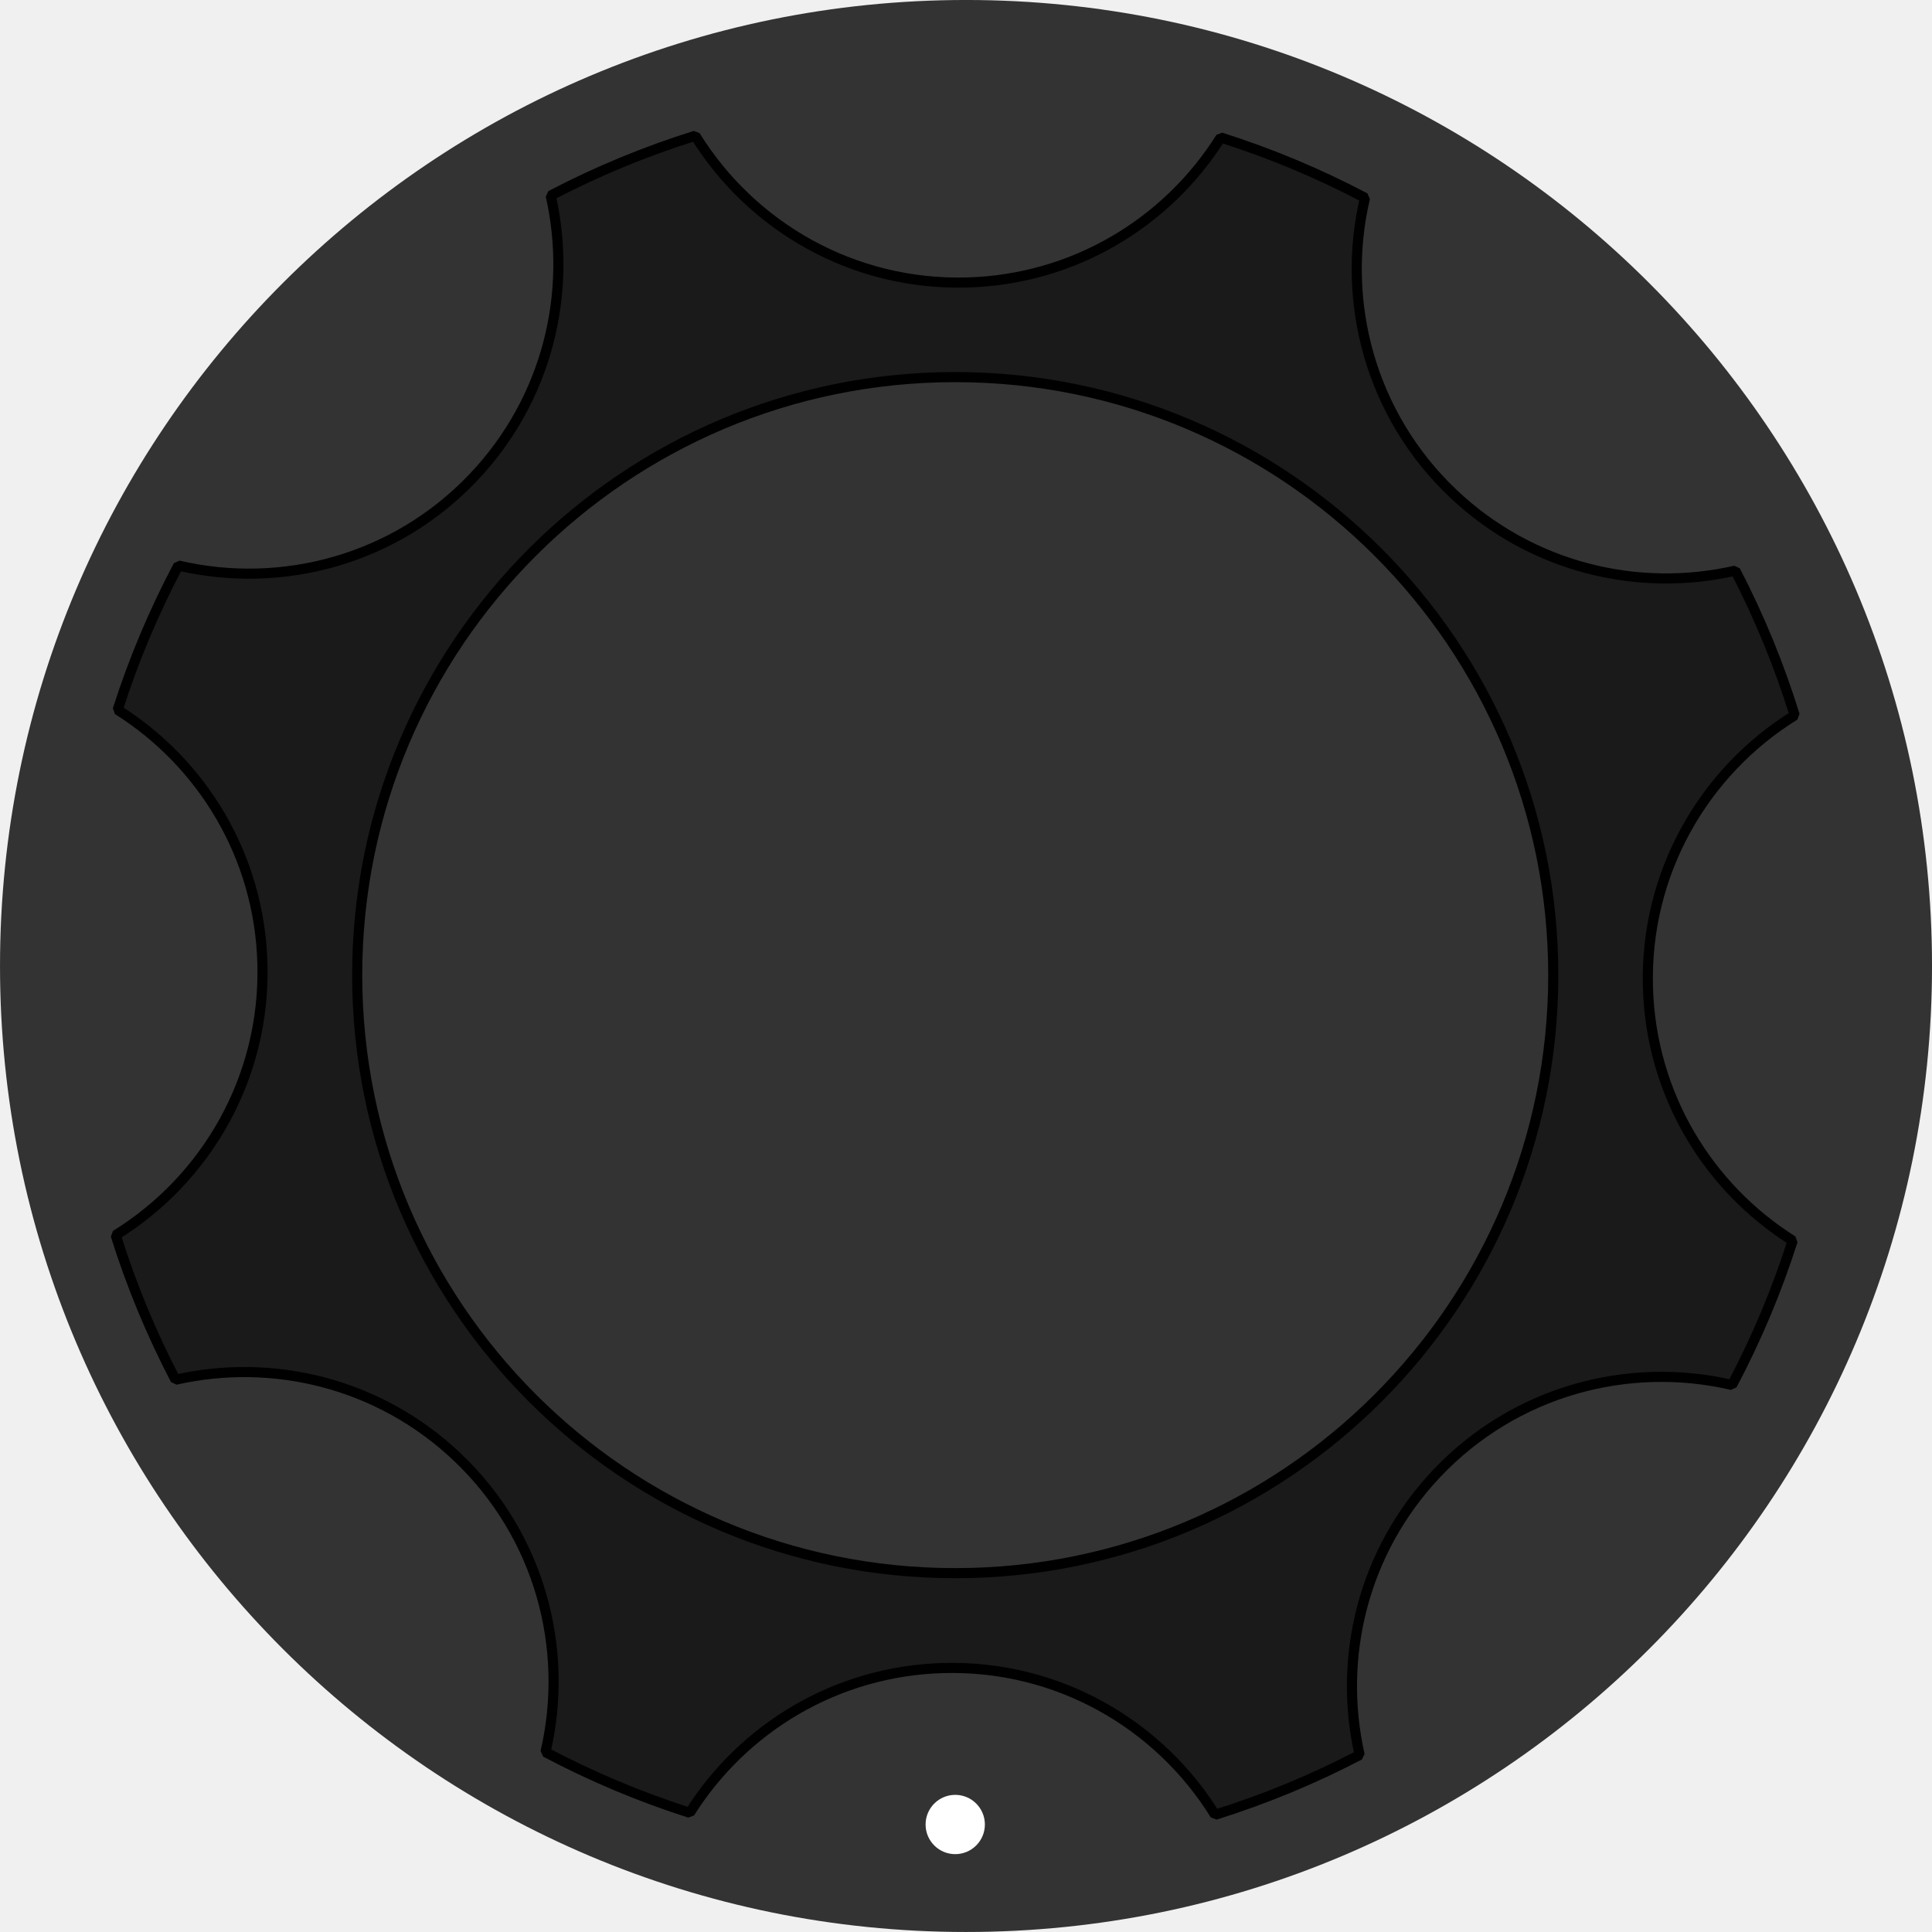
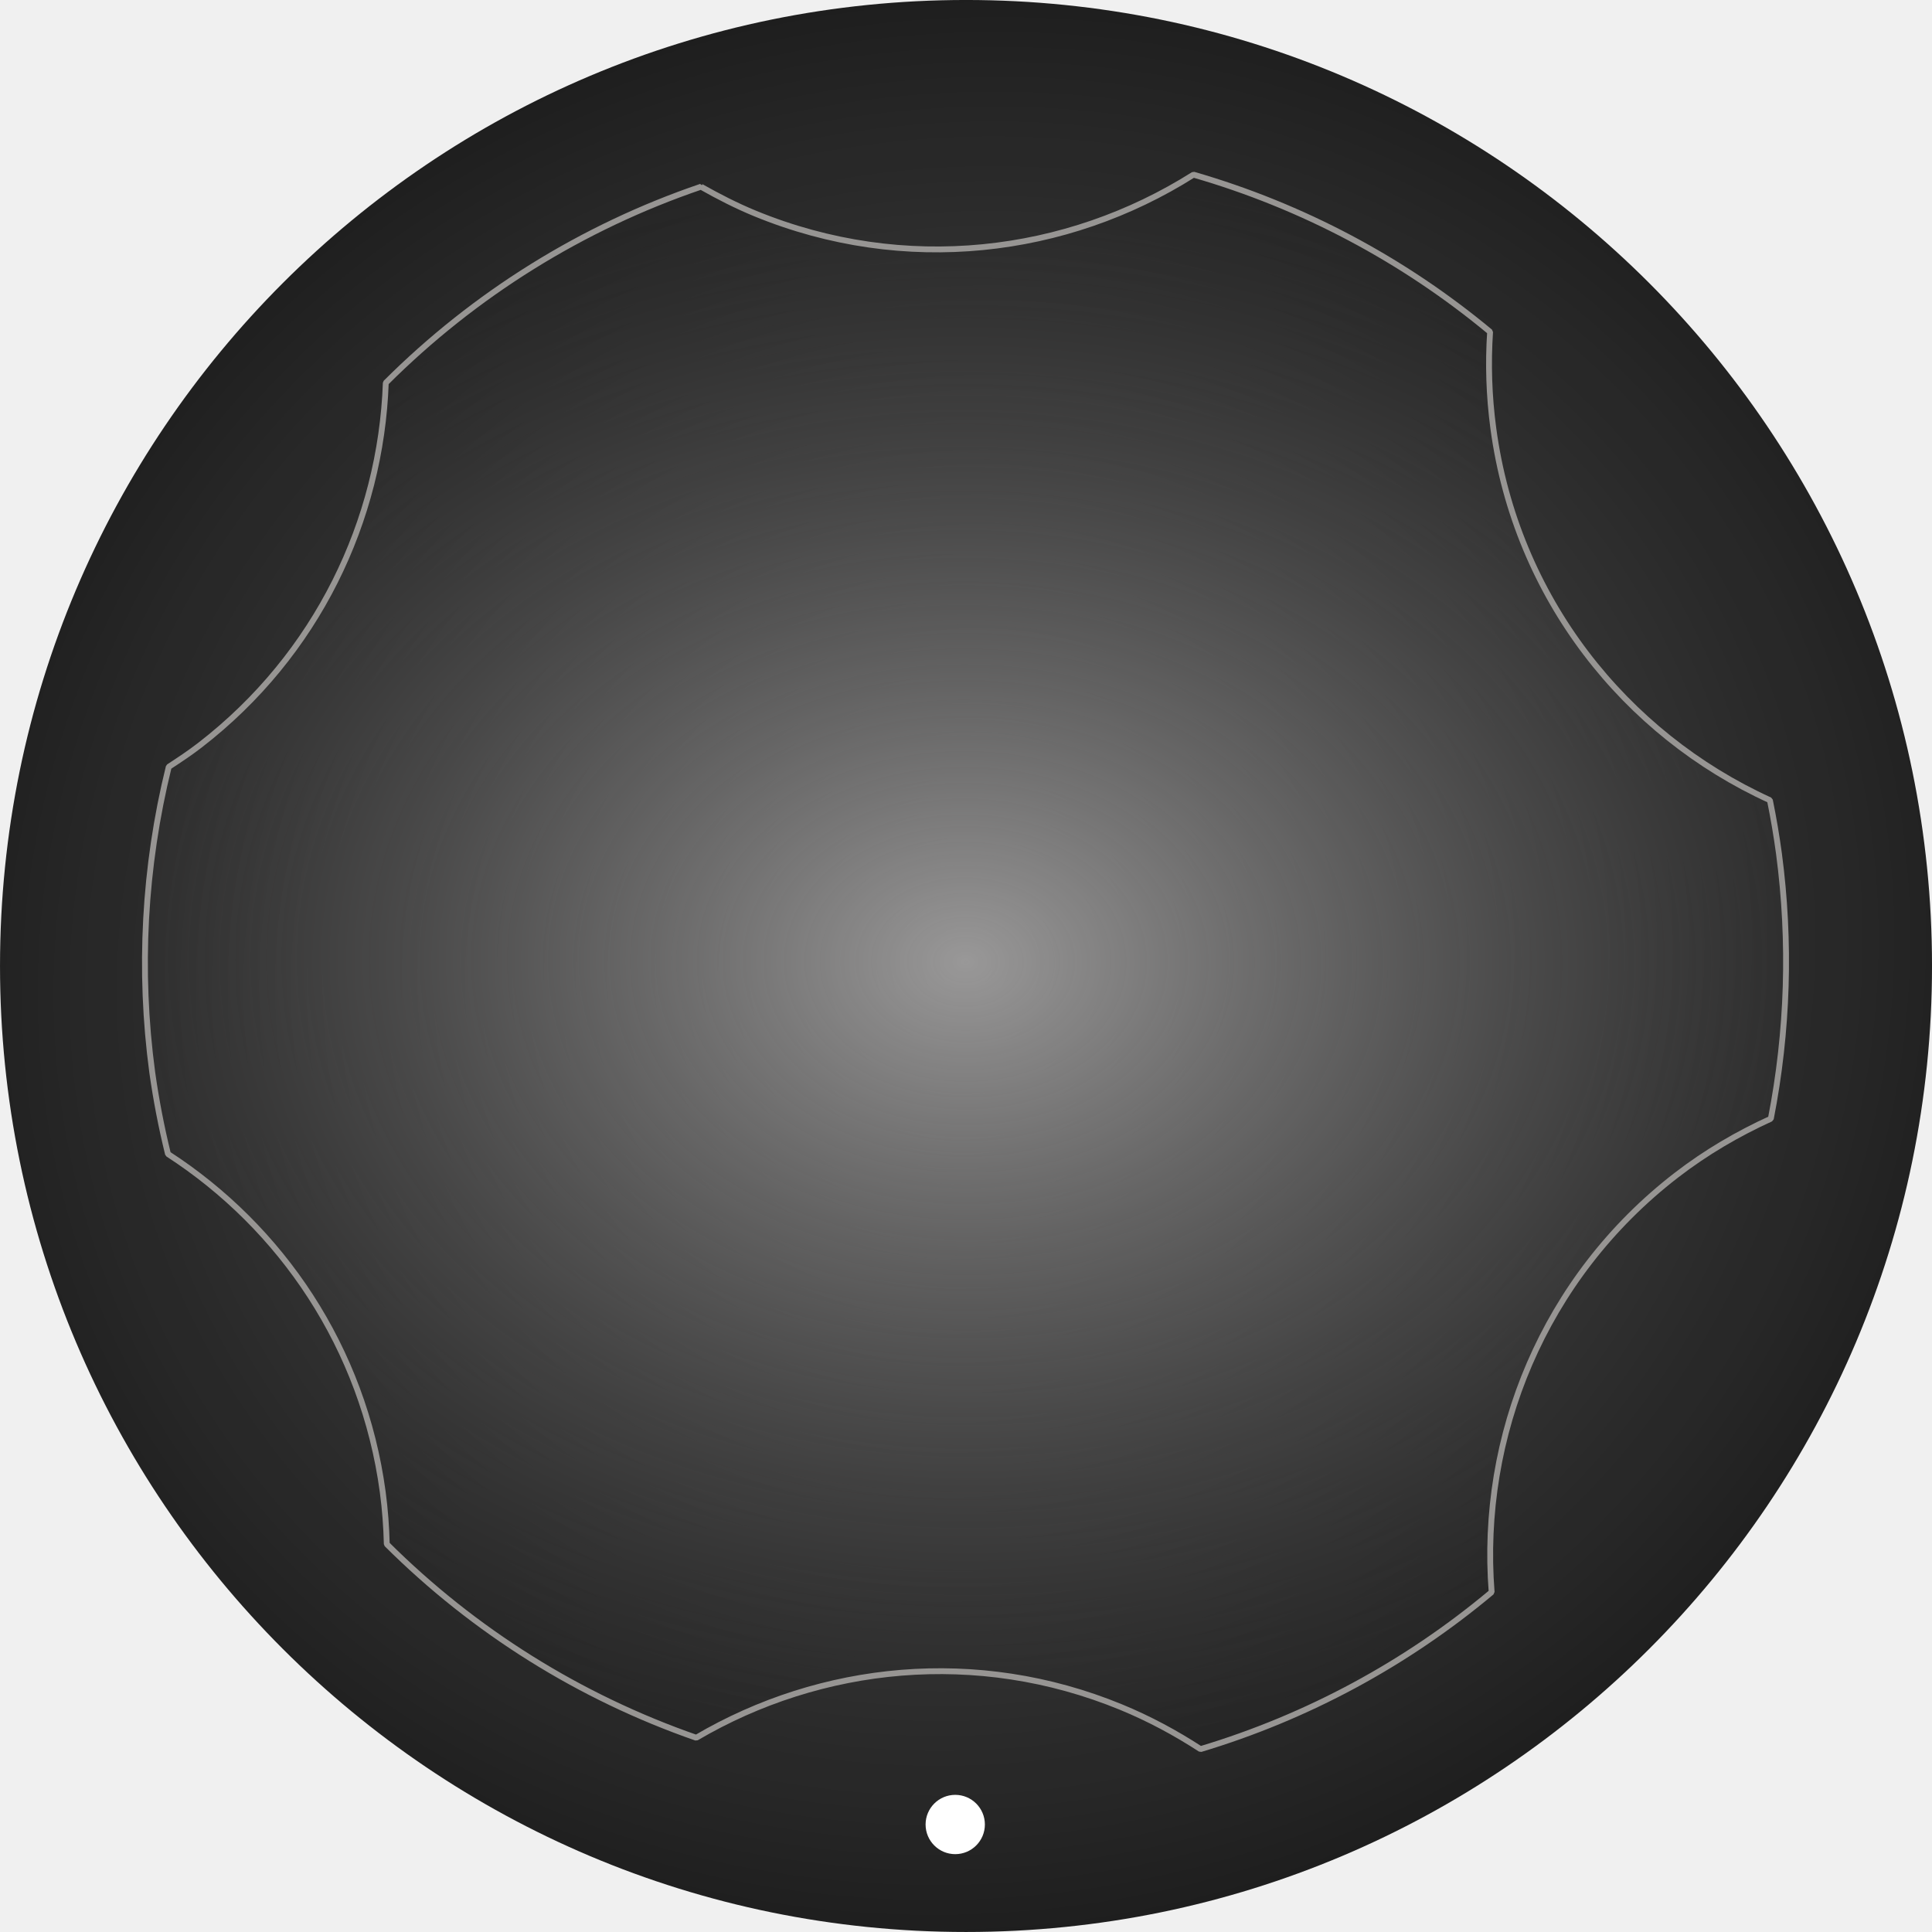
- <svg xmlns="http://www.w3.org/2000/svg" width="66.146mm" height="66.146mm" viewBox="0 0 66.146 66.146" version="1.1" id="svg5">
+ <svg xmlns="http://www.w3.org/2000/svg" xmlns:xlink="http://www.w3.org/1999/xlink" width="66.146mm" height="66.146mm" viewBox="0 0 66.146 66.146" version="1.1" id="svg5">
  <defs id="defs2">
-     </defs>
+     <linearGradient id="linearGradient4644">
+       <stop style="stop-color:#000000;stop-opacity:0.619" offset="0" id="stop4640" />
+       <stop style="stop-color:#000000;stop-opacity:0.999" offset="1" id="stop4642" />
+     </linearGradient>
+     <linearGradient id="linearGradient3084">
+       <stop style="stop-color:#9a9999;stop-opacity:0.984" offset="0" id="stop3080" />
+       <stop style="stop-color:#000000;stop-opacity:0;" offset="1" id="stop3082" />
+     </linearGradient>
+     <radialGradient xlink:href="#linearGradient3084" id="radialGradient3086" cx="63.155" cy="79.863" fx="63.155" fy="79.863" r="28.194" gradientTransform="matrix(1.561513,0.00946804,-0.0072922,1.202661,-34.88009,-16.78301)" gradientUnits="userSpaceOnUse" />
+     <radialGradient xlink:href="#linearGradient4644" id="radialGradient4416" cx="63.173" cy="80.004" fx="63.173" fy="80.004" r="33.073" gradientUnits="userSpaceOnUse" gradientTransform="matrix(1.546486,-0.3848514,0.3596344,1.445154,-63.29524,-11.30226)" />
+   </defs>
  <g id="layer1" transform="translate(-30.09962,-46.93147)">
-     <circle style="fill:#333333;fill-opacity:1;stroke-width:1.332;stroke-linecap:square;stroke-linejoin:bevel;paint-order:fill markers stroke" id="path2729" cx="63.173" cy="80.004" r="33.073" />
-     <path id="path1209" style="fill:#1a1a1a;fill-opacity:1;stroke:#000000;stroke-width:0.346;stroke-linecap:square;stroke-linejoin:bevel;stroke-miterlimit:4;stroke-dasharray:none;stroke-opacity:1;paint-order:fill markers stroke" d="m 71.894,51.639 c -1.82,2.898 -5.008,4.863 -8.685,4.964 -3.912,0.108 -7.384,-1.92 -9.305,-5.024 a 30.09,30.09 0 0 0 -4.95,2.048 c 0.755,3.332 -0.111,6.967 -2.635,9.635 -2.685,2.837 -6.566,3.86 -10.114,3.032 a 30.09,30.09 0 0 0 -2.077,4.94 c 2.894,1.821 4.855,5.006 4.956,8.681 0.108,3.912 -1.92,7.384 -5.024,9.305 a 30.09,30.09 0 0 0 2.048,4.95 c 3.332,-0.755 6.967,0.111 9.635,2.635 2.837,2.685 3.86,6.566 3.032,10.114 a 30.09,30.09 0 0 0 4.94,2.077 c 1.821,-2.894 5.006,-4.855 8.681,-4.956 3.912,-0.108 7.384,1.92 9.305,5.024 a 30.09,30.09 0 0 0 4.949,-2.048 c -0.755,-3.332 0.111,-6.967 2.636,-9.635 2.685,-2.837 6.566,-3.86 10.114,-3.032 a 30.09,30.09 0 0 0 2.076,-4.94 c -2.894,-1.821 -4.855,-5.006 -4.956,-8.681 -0.108,-3.912 1.921,-7.385 5.025,-9.306 A 30.09,30.09 0 0 0 89.513,66.469 C 86.176,67.231 82.532,66.366 79.86,63.837 77.018,61.147 75.997,57.258 76.833,53.704 A 30.09,30.09 0 0 0 71.894,51.639 Z" />
-     <circle style="fill:#333333;fill-opacity:1;stroke:#000000;stroke-width:0.346;stroke-linecap:square;stroke-linejoin:bevel;stroke-miterlimit:4;stroke-dasharray:none;stroke-opacity:1;paint-order:fill markers stroke" id="path2893" cx="62.804" cy="80.317" r="20.475" />
+     <circle style="fill:url(#radialGradient4416);fill-opacity:1;stroke-width:0.232;stroke-linecap:square;stroke-linejoin:bevel;paint-order:fill markers stroke;stroke:none;stroke-opacity:1;stroke-miterlimit:4;stroke-dasharray:none" id="path2729" cx="63.173" cy="80.004" r="33.073" />
+     <path id="path2893" style="fill:url(#radialGradient3086);fill-opacity:1;stroke:#979593;stroke-width:0.2;stroke-linecap:square;stroke-linejoin:bevel;stroke-miterlimit:4;stroke-dasharray:none;stroke-opacity:1;paint-order:fill markers stroke" d="m 54.101,53.323 a 28.098,28.098 0 0 0 -10.793,6.715 c -0.168,4.707 -2.348,9.307 -6.368,12.41 -0.346,0.267 -0.704,0.503 -1.063,0.738 a 28.098,28.098 0 0 0 -0.565,10.461 28.098,28.098 0 0 0 0.539,2.794 c 3.881,2.513 6.688,6.634 7.353,11.576 0.08,0.598 0.123,1.192 0.138,1.782 a 28.098,28.098 0 0 0 10.595,6.628 c 4.269,-2.508 9.611,-3.077 14.543,-1.05 0.97,0.399 1.874,0.888 2.722,1.439 a 28.098,28.098 0 0 0 9.967,-5.374 c -0.416,-5.332 1.772,-10.762 6.322,-14.274 1.022,-0.788 2.111,-1.422 3.237,-1.935 a 28.098,28.098 0 0 0 0.278,-9.077 28.098,28.098 0 0 0 -0.31,-1.828 c -4.958,-2.262 -8.689,-6.929 -9.469,-12.729 -0.15,-1.117 -0.183,-2.223 -0.111,-3.306 a 28.098,28.098 0 0 0 -10.155,-5.382 c -4.341,2.747 -9.896,3.43 -15.01,1.329 -0.647,-0.266 -1.257,-0.58 -1.85,-0.915 z" />
    <circle style="opacity:1;fill:#ffffff;fill-opacity:1;stroke:none;stroke-width:0.479;stroke-linecap:square;stroke-linejoin:bevel;stroke-miterlimit:4;stroke-dasharray:none;stroke-opacity:1;paint-order:fill markers stroke" id="path4660" cx="62.804" cy="109.397" r="1.015" />
  </g>
</svg>
